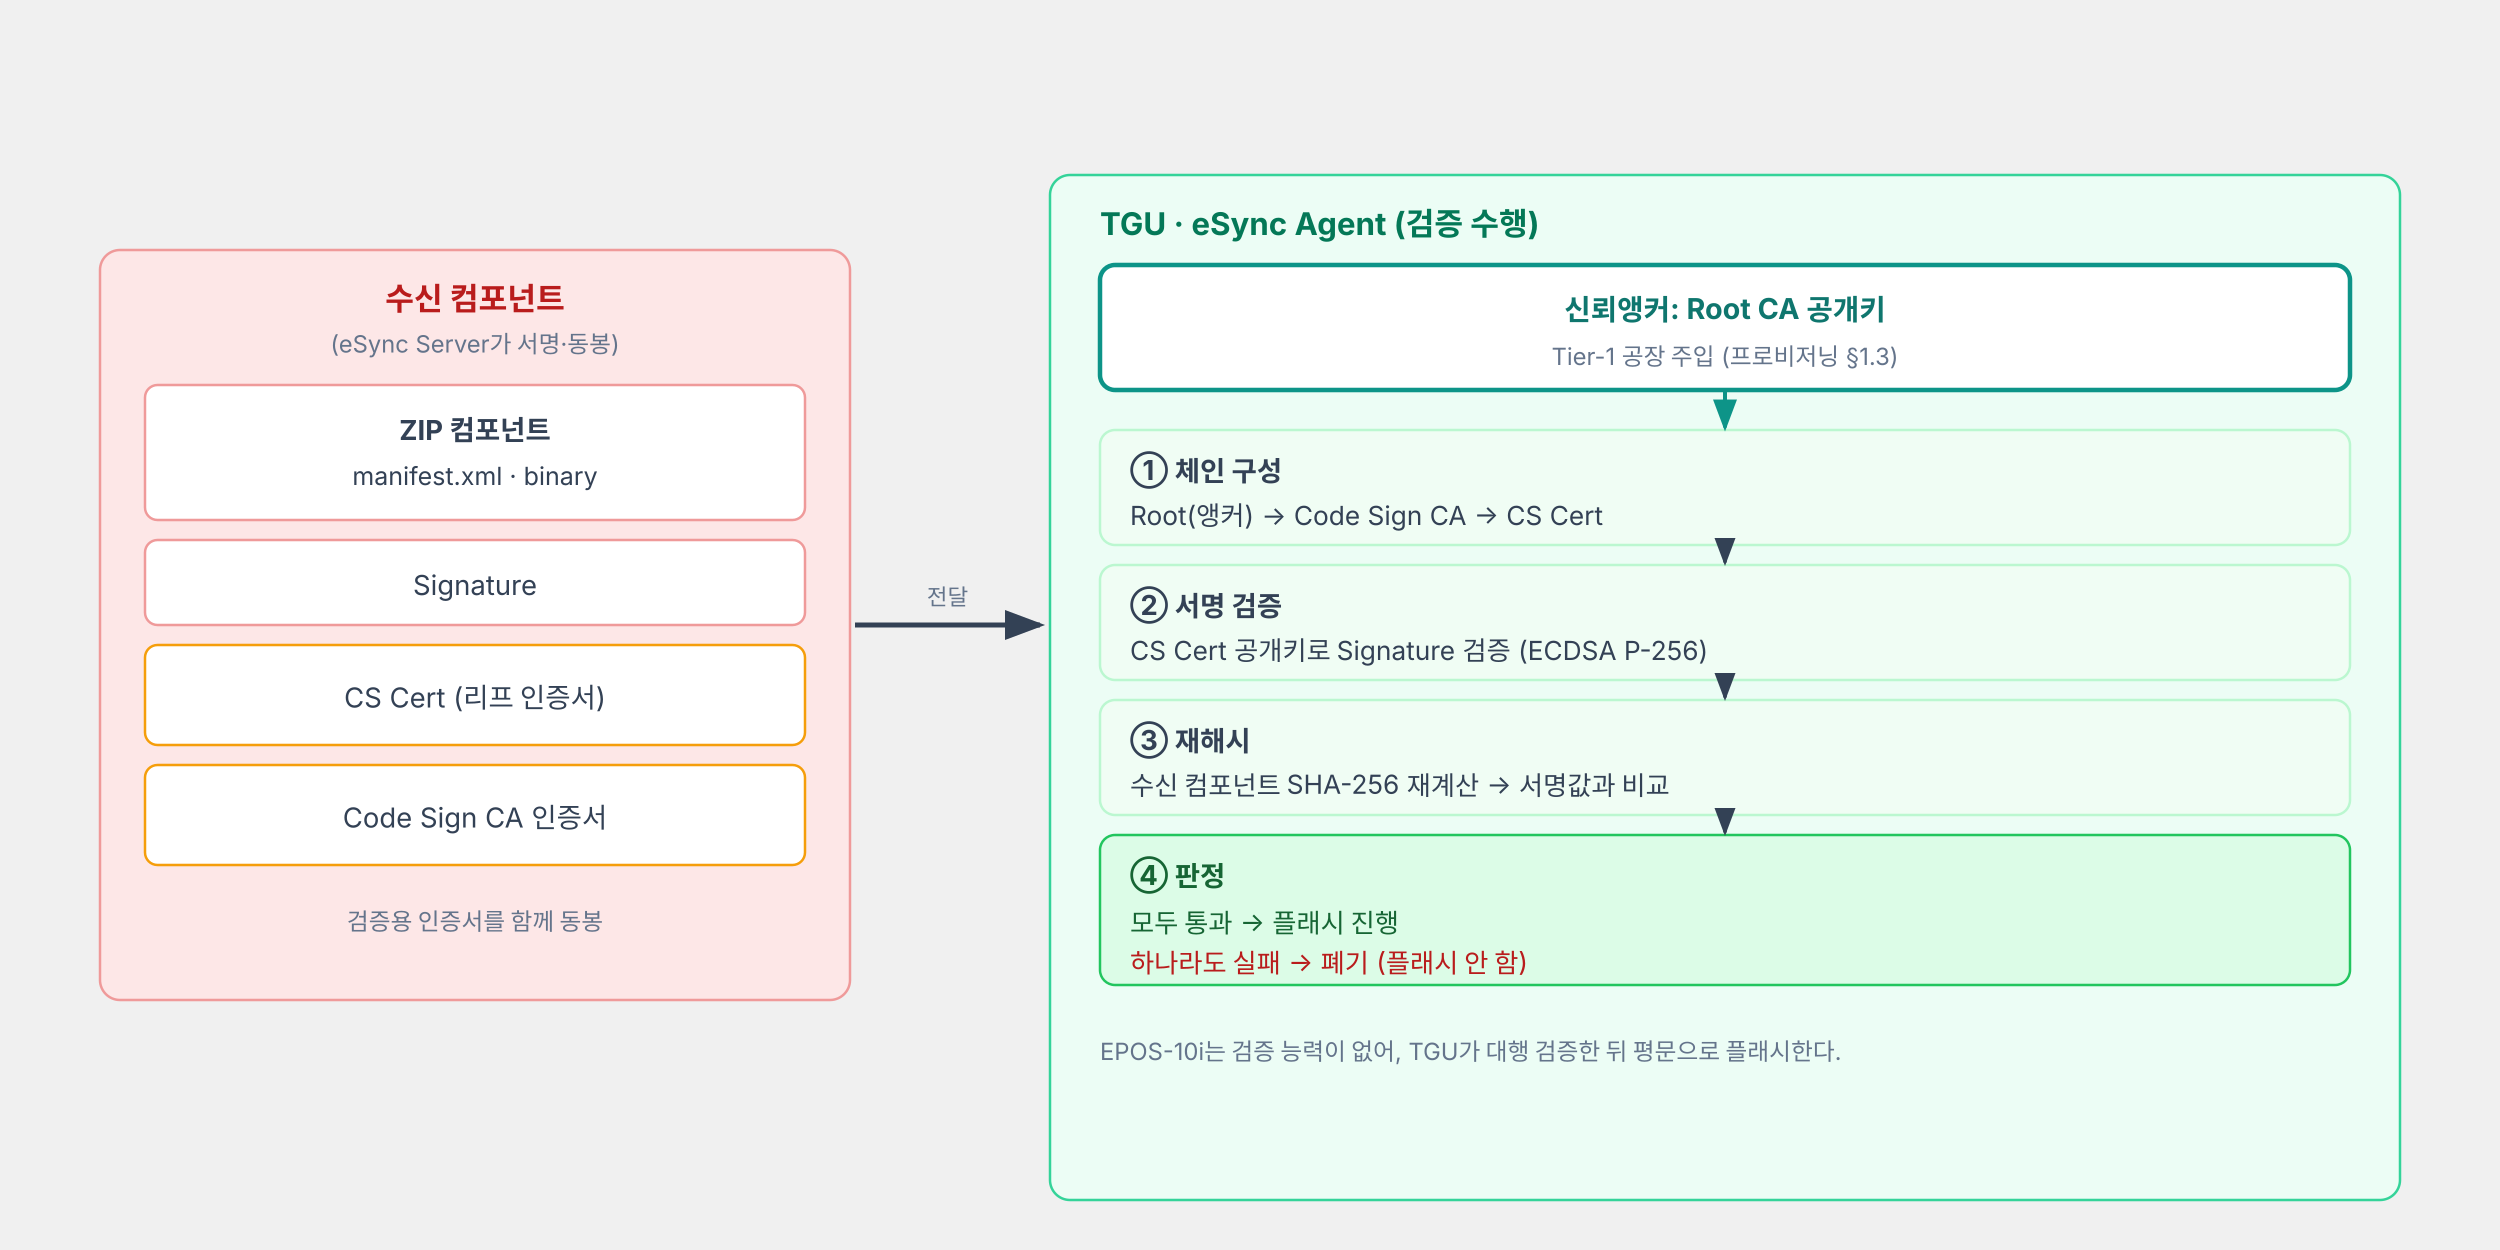
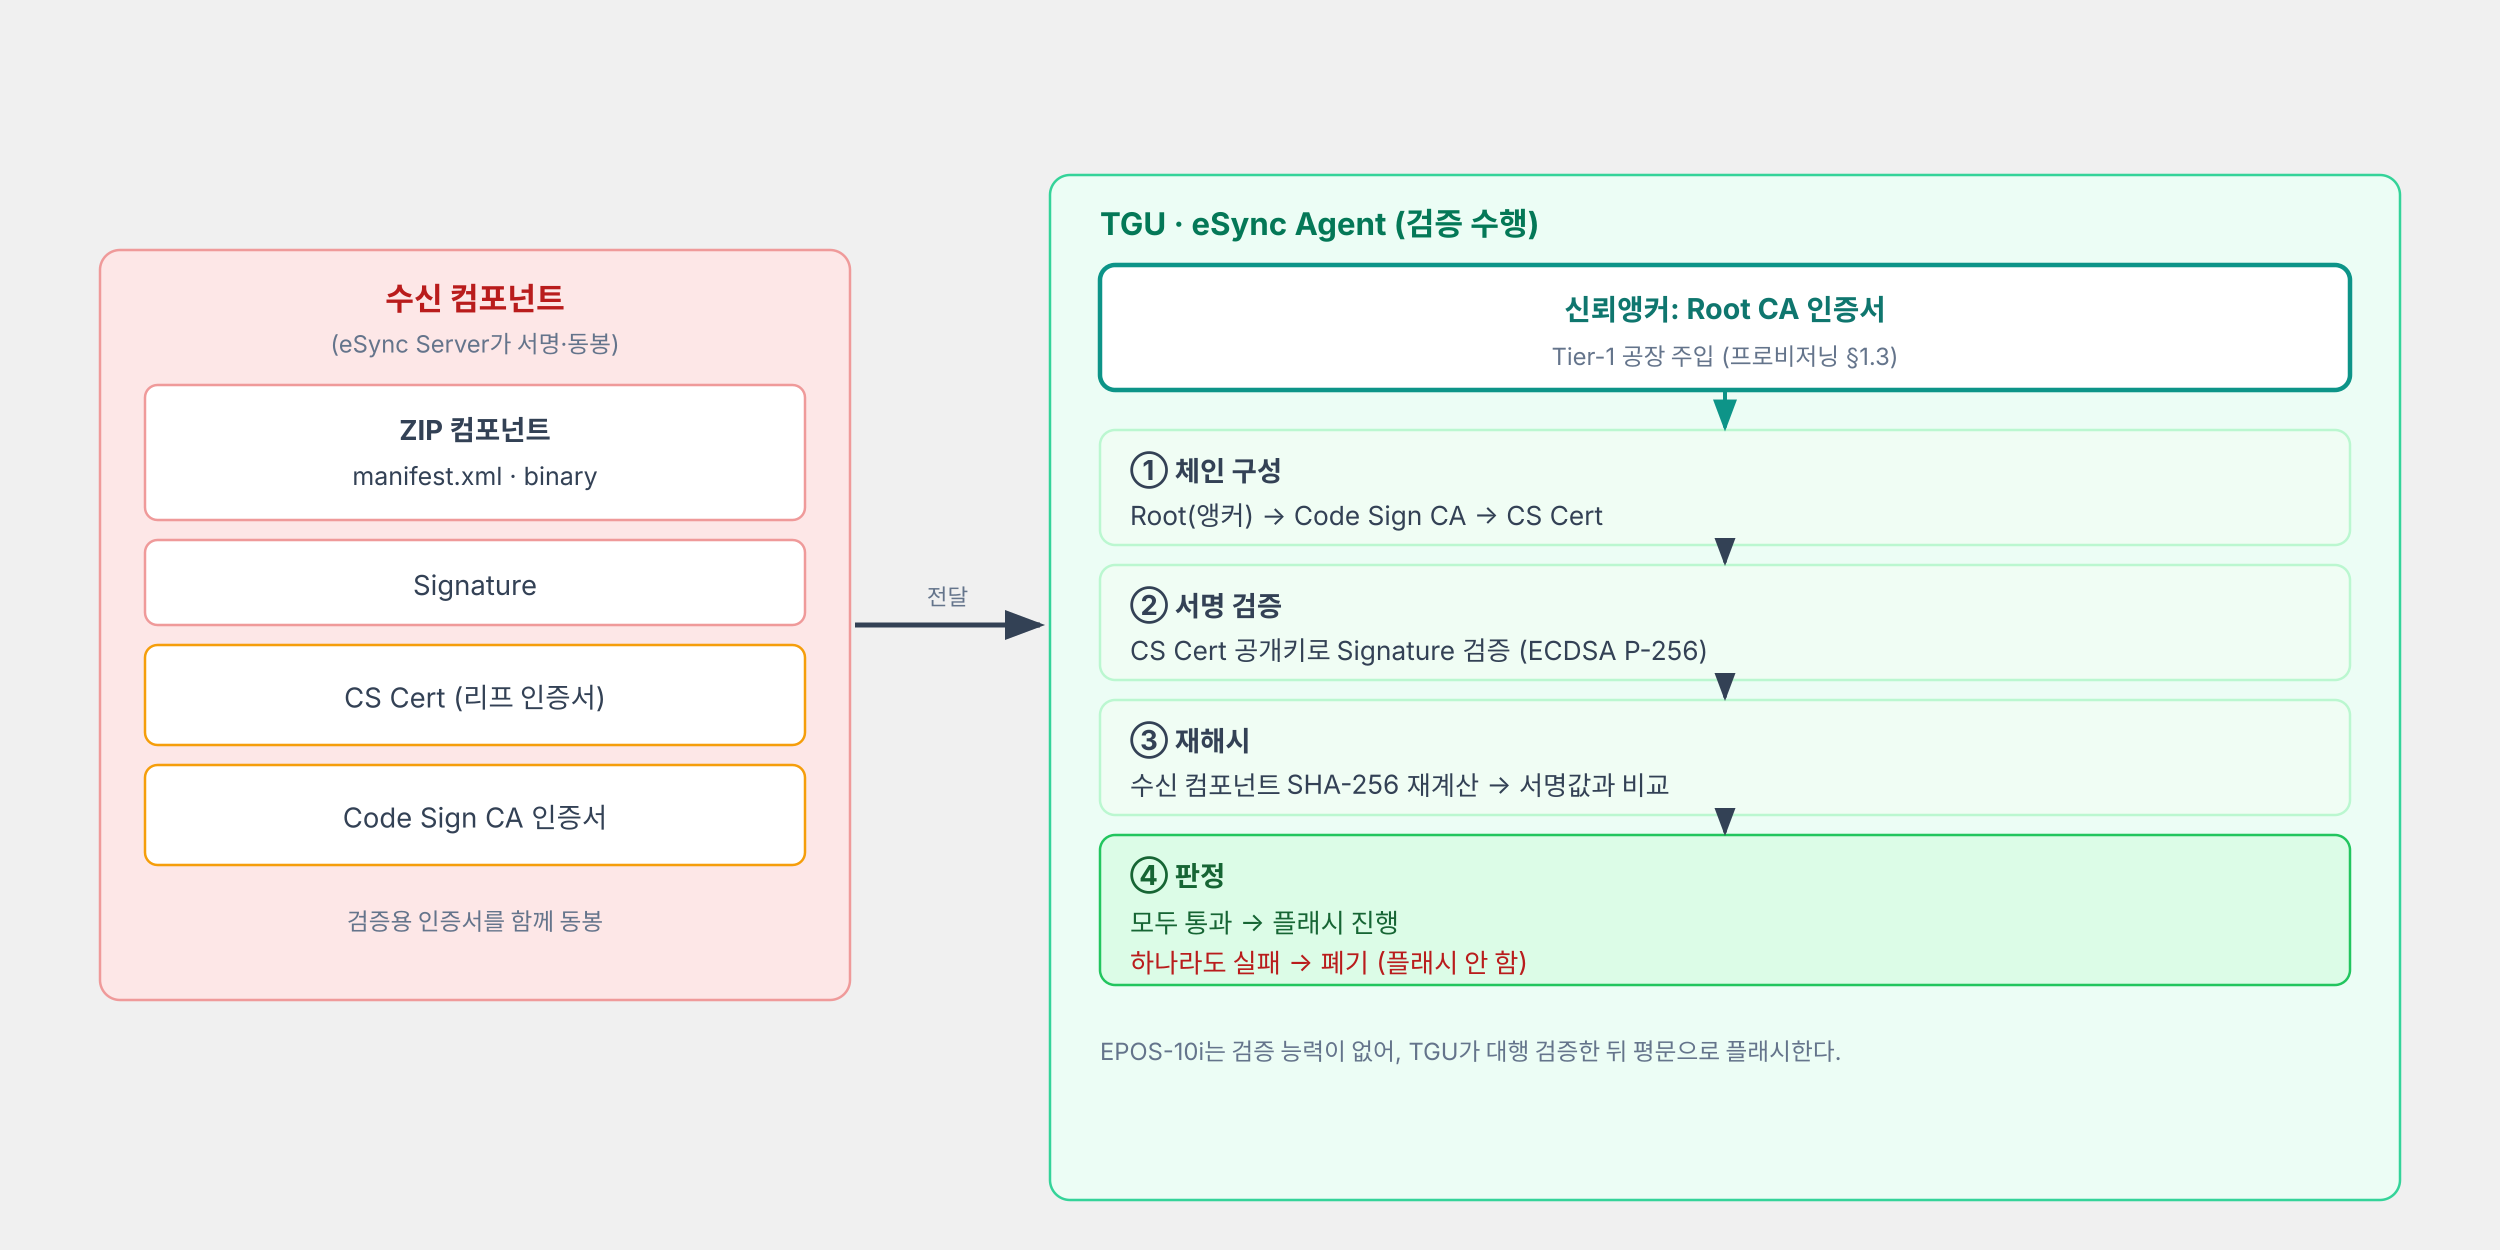
<svg xmlns="http://www.w3.org/2000/svg" viewBox="0 0 1000 500" width="1000" height="500" font-family="Inter, sans-serif">
  <rect x="40" y="100" width="300" height="300" rx="8" fill="#fde7e7" stroke="#ef9a9a" />
  <text x="190" y="124" fill="#b91c1c" font-size="12.5" font-weight="bold" text-anchor="middle">수신 컴포넌트</text>
  <text x="190" y="141" fill="#64748b" font-size="9.5" text-anchor="middle">(eSync Server가 서명·동봉)</text>
  <rect x="58" y="154" width="264" height="54" rx="5" fill="#ffffff" stroke="#ef9a9a" />
  <text x="190" y="176" fill="#334155" font-size="11" font-weight="bold" text-anchor="middle">ZIP 컴포넌트</text>
  <text x="190" y="194" fill="#334155" font-size="10" text-anchor="middle">manifest.xml · binary</text>
  <rect x="58" y="216" width="264" height="34" rx="5" fill="#ffffff" stroke="#ef9a9a" />
  <text x="190" y="238" fill="#334155" font-size="11" text-anchor="middle">Signature</text>
  <rect x="58" y="258" width="264" height="40" rx="5" fill="#ffffff" stroke="#f59e0b" />
  <text x="190" y="283" fill="#334155" font-size="11" text-anchor="middle">CS Cert (리프 인증서)</text>
  <rect x="58" y="306" width="264" height="40" rx="5" fill="#ffffff" stroke="#f59e0b" />
  <text x="190" y="331" fill="#334155" font-size="11" text-anchor="middle">Code Sign CA 인증서</text>
  <text x="190" y="372" fill="#64748b" font-size="9.5" text-anchor="middle">검증용 인증서를 함께 동봉</text>
  <path d="M 342 250 L 416 250" stroke="#334155" stroke-width="2" marker-end="url(#v-ar)" />
  <text x="379" y="242" fill="#64748b" font-size="9" text-anchor="middle">전달</text>
  <rect x="420" y="70" width="540" height="410" rx="8" fill="#ecfdf5" stroke="#34d399" />
  <text x="440" y="94" fill="#047857" font-size="12.5" font-weight="bold">TGU · eSync Agent (검증 수행)</text>
  <rect x="440" y="106" width="500" height="50" rx="6" fill="#ffffff" stroke="#0d9488" stroke-width="1.8" />
-   <text x="690" y="128" fill="#0f766e" font-size="11.5" font-weight="bold" text-anchor="middle">신뢰앵커: Root CA 공개키</text>
+   <text x="690" y="128" fill="#0f766e" font-size="11.5" font-weight="bold" text-anchor="middle">신뢰앵커: Root CA 인증서</text>
  <text x="690" y="146" fill="#64748b" font-size="9.5" text-anchor="middle">Tier-1 공장 주입 (프로비저닝 §1.3)</text>
  <rect x="440" y="172" width="500" height="46" rx="6" fill="#f0fdf4" stroke="#bbf7d0" />
  <text x="452" y="192" fill="#334155" font-size="11" font-weight="bold">① 체인 구성</text>
  <text x="452" y="210" fill="#334155" font-size="10.5">Root(앵커) → Code Sign CA → CS Cert</text>
  <rect x="440" y="226" width="500" height="46" rx="6" fill="#f0fdf4" stroke="#bbf7d0" />
  <text x="452" y="246" fill="#334155" font-size="11" font-weight="bold">② 서명 검증</text>
  <text x="452" y="264" fill="#334155" font-size="10.5">CS Cert 공개키로 Signature 검증 (ECDSA P-256)</text>
  <rect x="440" y="280" width="500" height="46" rx="6" fill="#f0fdf4" stroke="#bbf7d0" />
  <text x="452" y="300" fill="#334155" font-size="11" font-weight="bold">③ 재해시</text>
  <text x="452" y="318" fill="#334155" font-size="10.5">수신 컴포넌트 SHA-256 재계산 → 서명값과 비교</text>
  <rect x="440" y="334" width="500" height="60" rx="6" fill="#dcfce7" stroke="#22c55e" />
  <text x="452" y="354" fill="#166534" font-size="11" font-weight="bold">④ 판정</text>
  <text x="452" y="373" fill="#166534" font-size="10.5">모두 통과 → 플래시 진행</text>
  <text x="452" y="389" fill="#b91c1c" font-size="10.5">하나라도 실패 → 폐기 (플래시 안 함)</text>
  <text x="440" y="424" fill="#64748b" font-size="9.5">EPOS-10i는 검증 능력이 없어, TGU가 대행 검증한 뒤 평문으로 플래시한다.</text>
  <path d="M 690 156 L 690 171" stroke="#0d9488" stroke-width="1.6" marker-end="url(#v-ar-teal)" />
  <path d="M 690 218 L 690 225" stroke="#334155" stroke-width="1.4" marker-end="url(#v-ar)" />
  <path d="M 690 272 L 690 279" stroke="#334155" stroke-width="1.4" marker-end="url(#v-ar)" />
  <path d="M 690 326 L 690 333" stroke="#334155" stroke-width="1.4" marker-end="url(#v-ar)" />
  <defs>
    <marker id="v-ar" markerWidth="8" markerHeight="8" refX="7" refY="3" orient="auto" markerUnits="strokeWidth">
      <path d="M0,0 L0,6 L8,3 z" fill="#334155" />
    </marker>
    <marker id="v-ar-teal" markerWidth="8" markerHeight="8" refX="7" refY="3" orient="auto" markerUnits="strokeWidth">
      <path d="M0,0 L0,6 L8,3 z" fill="#0d9488" />
    </marker>
  </defs>
</svg>
